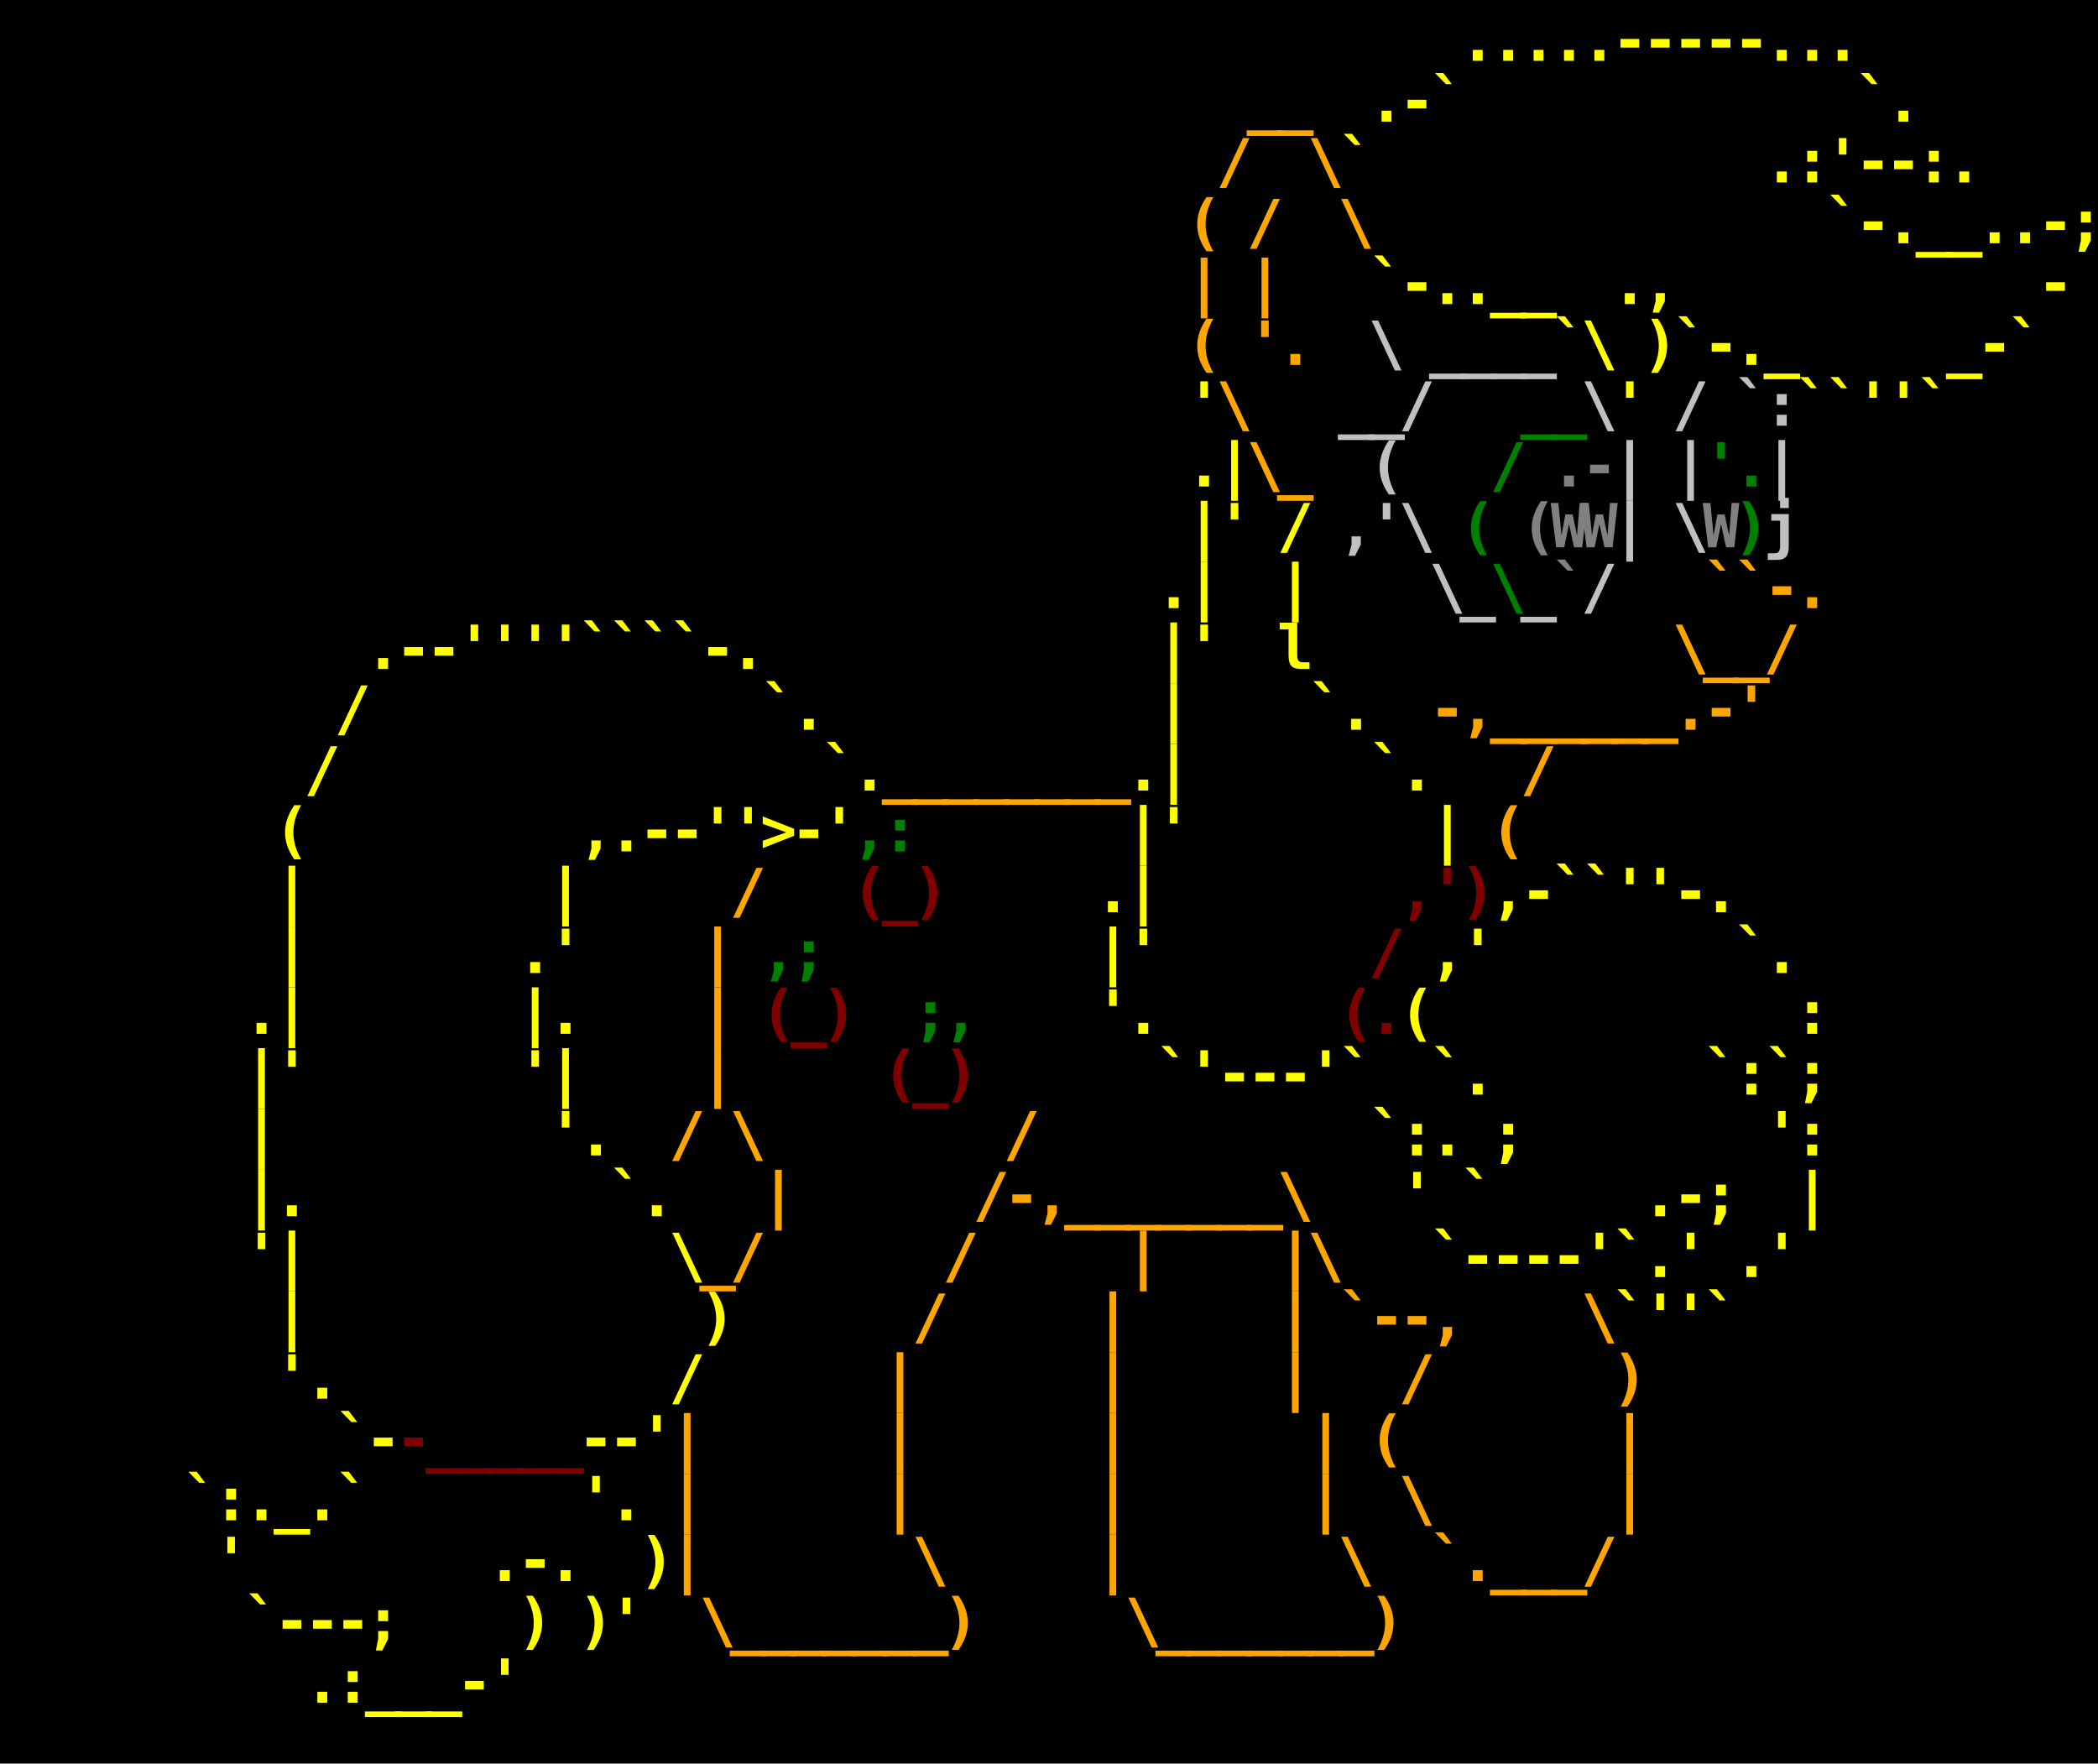
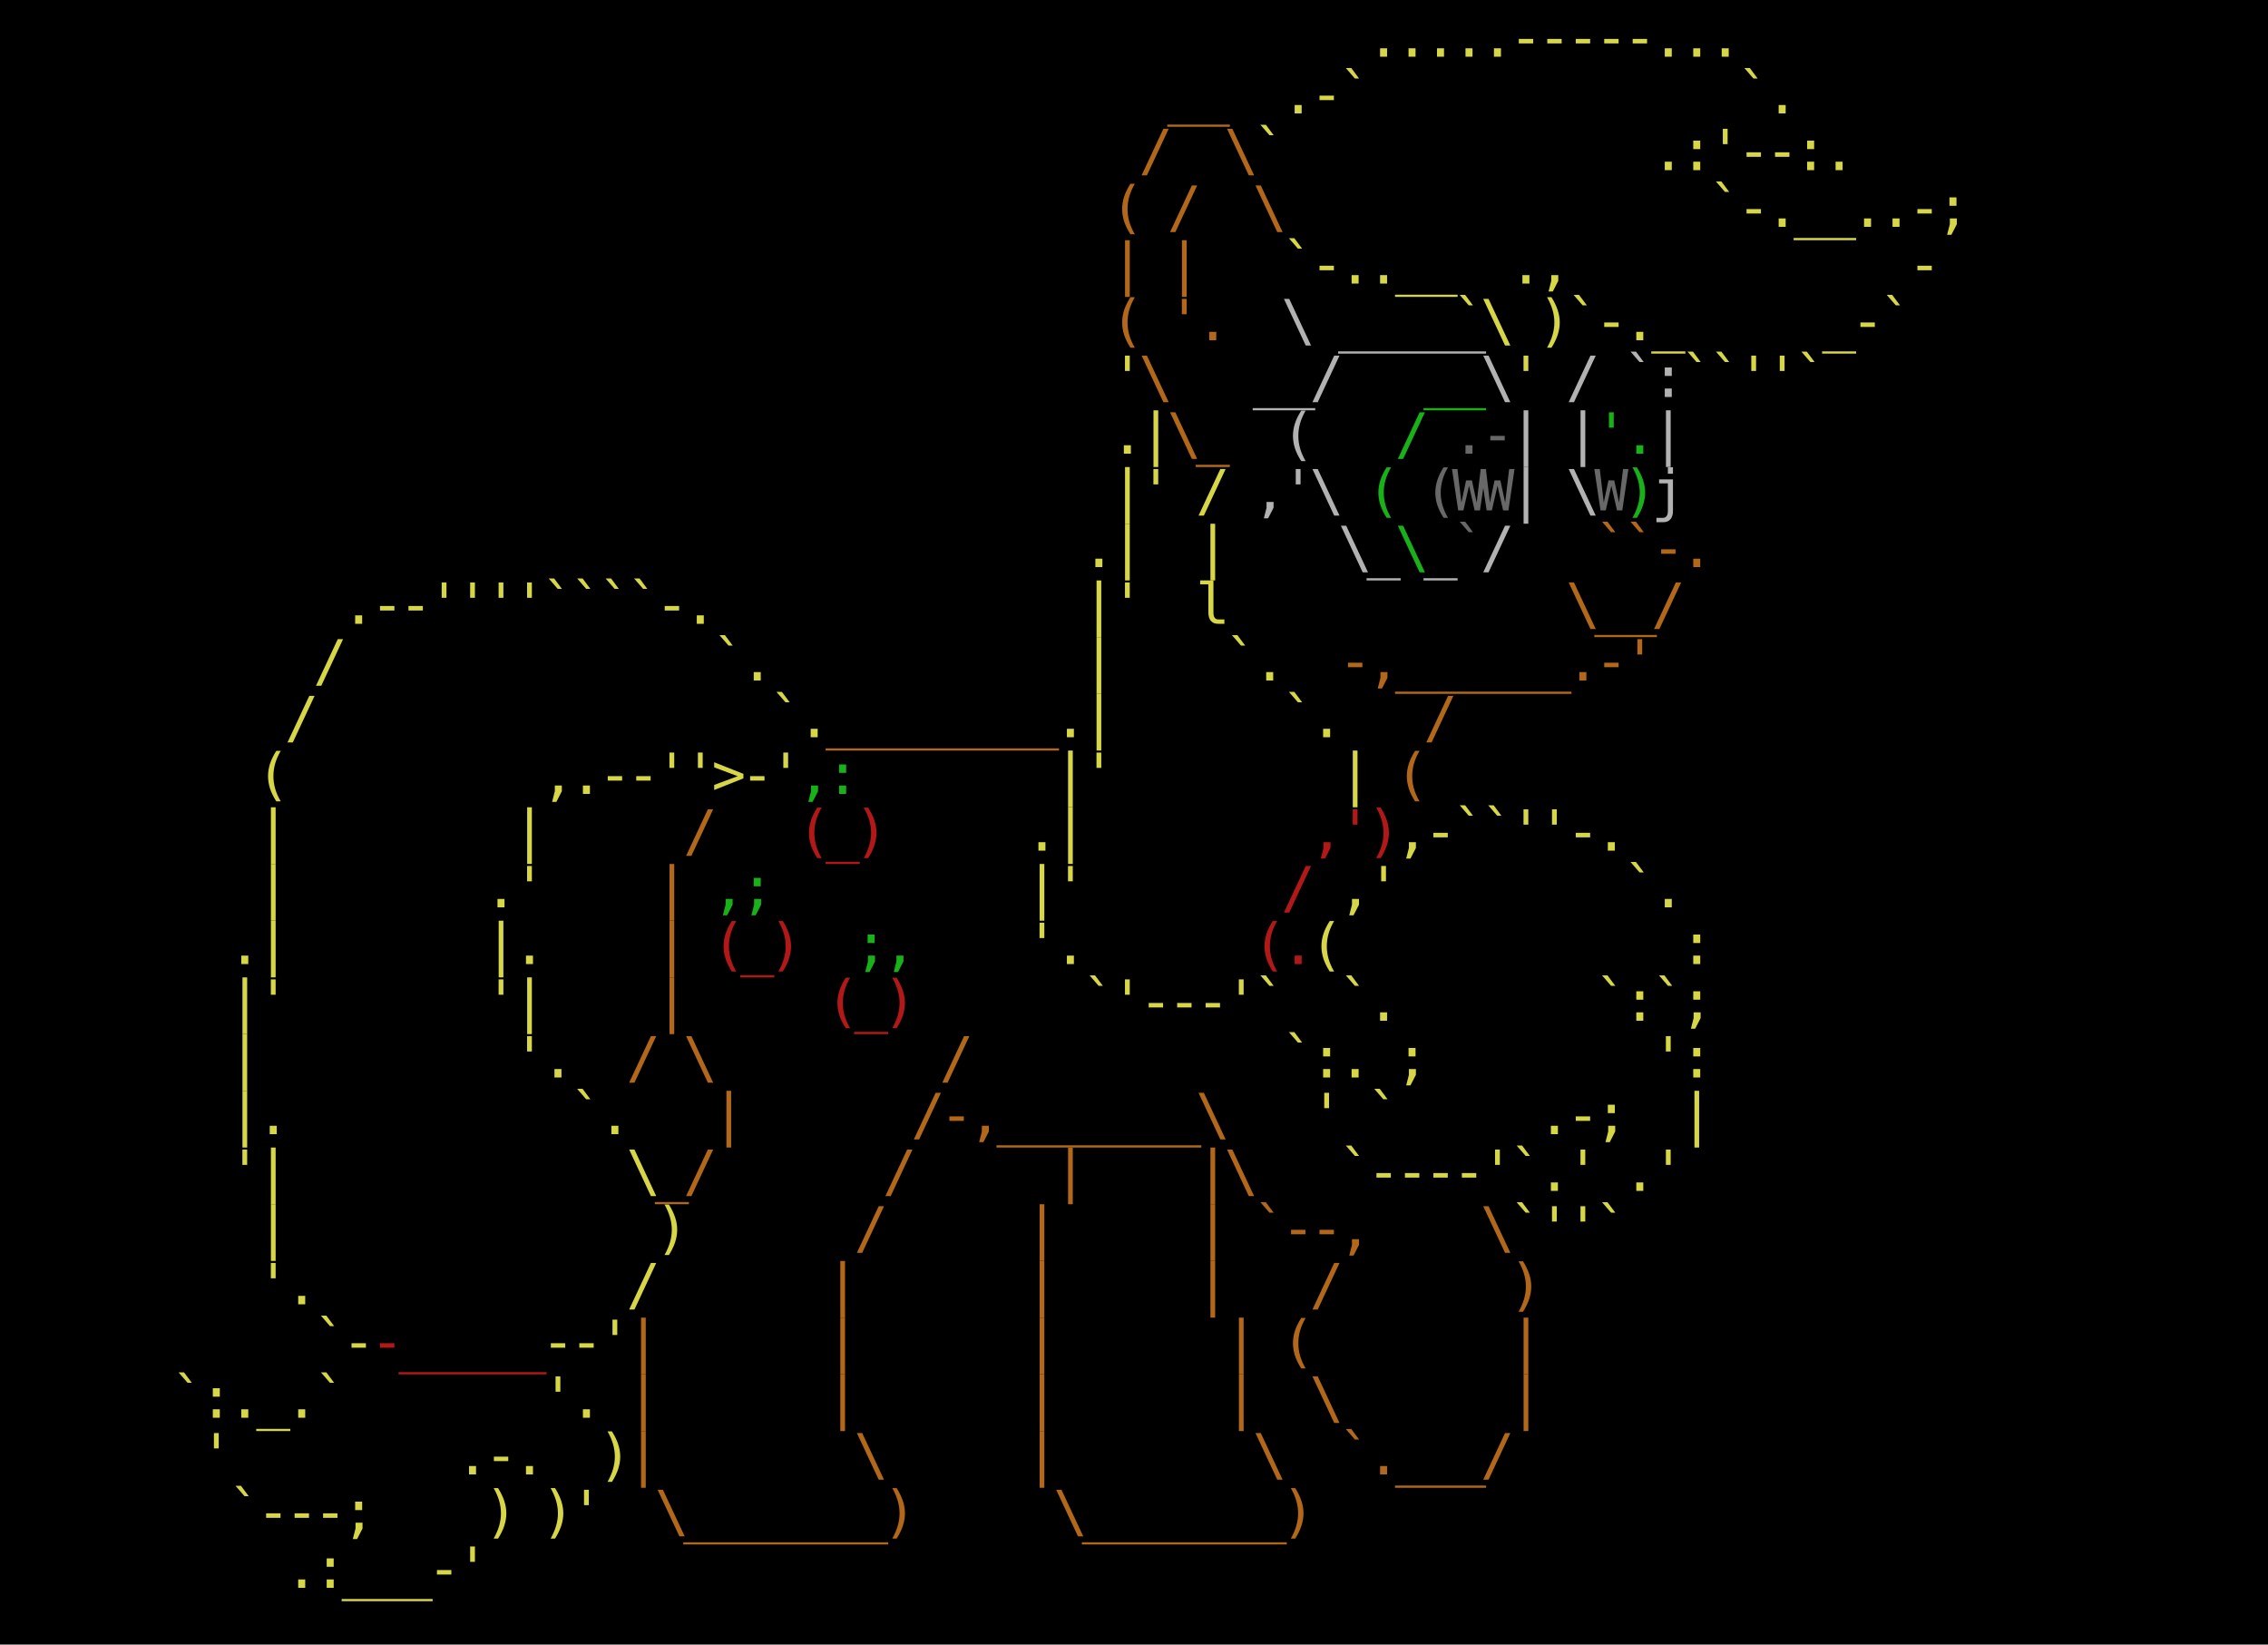
- <svg xmlns="http://www.w3.org/2000/svg" width="414" height="348">
-   <rect style="fill:black;stroke:none;" width="414" height="348" x="0" y="0" />
-   <text y="0" x="0" style="font-family:monospace;font-size:12px;font-weight:bold;">
-     <tspan x="288" y="12" style="fill:yellow;">.</tspan>
-     <tspan x="294" y="12" style="fill:yellow;">.</tspan>
-     <tspan x="300" y="12" style="fill:yellow;">.</tspan>
-     <tspan x="306" y="12" style="fill:yellow;">.</tspan>
-     <tspan x="312" y="12" style="fill:yellow;">.</tspan>
-     <tspan x="318" y="12" style="fill:yellow;">-</tspan>
-     <tspan x="324" y="12" style="fill:yellow;">-</tspan>
-     <tspan x="330" y="12" style="fill:yellow;">-</tspan>
-     <tspan x="336" y="12" style="fill:yellow;">-</tspan>
-     <tspan x="342" y="12" style="fill:yellow;">-</tspan>
-     <tspan x="348" y="12" style="fill:yellow;">.</tspan>
-     <tspan x="354" y="12" style="fill:yellow;">.</tspan>
-     <tspan x="360" y="12" style="fill:yellow;">.</tspan>
-     <tspan x="246" y="24" style="fill:orange;">_</tspan>
-     <tspan x="252" y="24" style="fill:orange;">_</tspan>
-     <tspan x="270" y="24" style="fill:yellow;">.</tspan>
-     <tspan x="276" y="24" style="fill:yellow;">-</tspan>
-     <tspan x="282" y="24" style="fill:yellow;">`</tspan>
-     <tspan x="366" y="24" style="fill:yellow;">`</tspan>
-     <tspan x="372" y="24" style="fill:yellow;">.</tspan>
-     <tspan x="240" y="36" style="fill:orange;">/</tspan>
-     <tspan x="258" y="36" style="fill:orange;">\</tspan>
-     <tspan x="264" y="36" style="fill:yellow;">`</tspan>
-     <tspan x="348" y="36" style="fill:yellow;">.</tspan>
-     <tspan x="354" y="36" style="fill:yellow;">:</tspan>
-     <tspan x="360" y="36" style="fill:yellow;">'</tspan>
-     <tspan x="366" y="36" style="fill:yellow;">-</tspan>
-     <tspan x="372" y="36" style="fill:yellow;">-</tspan>
-     <tspan x="378" y="36" style="fill:yellow;">:</tspan>
-     <tspan x="384" y="36" style="fill:yellow;">.</tspan>
-     <tspan x="234" y="48" style="fill:orange;">(</tspan>
-     <tspan x="246" y="48" style="fill:orange;">/</tspan>
-     <tspan x="264" y="48" style="fill:orange;">\</tspan>
-     <tspan x="360" y="48" style="fill:yellow;">`</tspan>
-     <tspan x="366" y="48" style="fill:yellow;">-</tspan>
-     <tspan x="372" y="48" style="fill:yellow;">.</tspan>
-     <tspan x="378" y="48" style="fill:yellow;">_</tspan>
-     <tspan x="384" y="48" style="fill:yellow;">_</tspan>
-     <tspan x="390" y="48" style="fill:yellow;">.</tspan>
-     <tspan x="396" y="48" style="fill:yellow;">.</tspan>
-     <tspan x="402" y="48" style="fill:yellow;">-</tspan>
-     <tspan x="408" y="48" style="fill:yellow;">;</tspan>
-     <tspan x="234" y="60" style="fill:orange;">|</tspan>
-     <tspan x="246" y="60" style="fill:orange;">|</tspan>
-     <tspan x="270" y="60" style="fill:yellow;">`</tspan>
-     <tspan x="276" y="60" style="fill:yellow;">-</tspan>
-     <tspan x="282" y="60" style="fill:yellow;">.</tspan>
-     <tspan x="288" y="60" style="fill:yellow;">.</tspan>
-     <tspan x="294" y="60" style="fill:yellow;">_</tspan>
-     <tspan x="300" y="60" style="fill:yellow;">_</tspan>
-     <tspan x="318" y="60" style="fill:yellow;">.</tspan>
-     <tspan x="324" y="60" style="fill:yellow;">,</tspan>
-     <tspan x="402" y="60" style="fill:yellow;">-</tspan>
-     <tspan x="234" y="72" style="fill:orange;">(</tspan>
-     <tspan x="246" y="72" style="fill:orange;">'</tspan>
-     <tspan x="252" y="72" style="fill:orange;">.</tspan>
-     <tspan x="270" y="72" style="fill:silver;">\</tspan>
-     <tspan x="282" y="72" style="fill:silver;">_</tspan>
-     <tspan x="288" y="72" style="fill:silver;">_</tspan>
-     <tspan x="294" y="72" style="fill:silver;">_</tspan>
-     <tspan x="300" y="72" style="fill:silver;">_</tspan>
-     <tspan x="306" y="72" style="fill:yellow;">`</tspan>
-     <tspan x="312" y="72" style="fill:yellow;">\</tspan>
-     <tspan x="324" y="72" style="fill:yellow;">)</tspan>
-     <tspan x="330" y="72" style="fill:yellow;">`</tspan>
-     <tspan x="336" y="72" style="fill:yellow;">-</tspan>
-     <tspan x="342" y="72" style="fill:yellow;">.</tspan>
-     <tspan x="348" y="72" style="fill:yellow;">_</tspan>
-     <tspan x="384" y="72" style="fill:yellow;">_</tspan>
-     <tspan x="390" y="72" style="fill:yellow;">-</tspan>
-     <tspan x="396" y="72" style="fill:yellow;">`</tspan>
-     <tspan x="234" y="84" style="fill:yellow;">'</tspan>
-     <tspan x="240" y="84" style="fill:orange;">\</tspan>
-     <tspan x="264" y="84" style="fill:silver;">_</tspan>
-     <tspan x="270" y="84" style="fill:silver;">_</tspan>
-     <tspan x="276" y="84" style="fill:silver;">/</tspan>
-     <tspan x="300" y="84" style="fill:green;">_</tspan>
-     <tspan x="306" y="84" style="fill:green;">_</tspan>
-     <tspan x="312" y="84" style="fill:silver;">\</tspan>
-     <tspan x="318" y="84" style="fill:yellow;">'</tspan>
-     <tspan x="330" y="84" style="fill:silver;">/</tspan>
-     <tspan x="342" y="84" style="fill:silver;">`</tspan>
-     <tspan x="348" y="84" style="fill:silver;">:</tspan>
-     <tspan x="354" y="84" style="fill:yellow;">`</tspan>
-     <tspan x="360" y="84" style="fill:yellow;">`</tspan>
-     <tspan x="366" y="84" style="fill:yellow;">'</tspan>
-     <tspan x="372" y="84" style="fill:yellow;">'</tspan>
-     <tspan x="378" y="84" style="fill:yellow;">`</tspan>
-     <tspan x="234" y="96" style="fill:yellow;">.</tspan>
-     <tspan x="240" y="96" style="fill:yellow;">|</tspan>
-     <tspan x="246" y="96" style="fill:orange;">\</tspan>
-     <tspan x="252" y="96" style="fill:orange;">_</tspan>
-     <tspan x="270" y="96" style="fill:silver;">(</tspan>
-     <tspan x="294" y="96" style="fill:green;">/</tspan>
-     <tspan x="306" y="96" style="fill:gray;">.</tspan>
-     <tspan x="312" y="96" style="fill:gray;">-</tspan>
-     <tspan x="318" y="96" style="fill:silver;">|</tspan>
-     <tspan x="330" y="96" style="fill:silver;">|</tspan>
-     <tspan x="336" y="96" style="fill:green;">'</tspan>
-     <tspan x="342" y="96" style="fill:green;">.</tspan>
-     <tspan x="348" y="96" style="fill:silver;">|</tspan>
-     <tspan x="234" y="108" style="fill:yellow;">|</tspan>
-     <tspan x="240" y="108" style="fill:yellow;">'</tspan>
-     <tspan x="252" y="108" style="fill:yellow;">/</tspan>
-     <tspan x="264" y="108" style="fill:silver;">,</tspan>
-     <tspan x="270" y="108" style="fill:silver;">'</tspan>
-     <tspan x="276" y="108" style="fill:silver;">\</tspan>
-     <tspan x="288" y="108" style="fill:green;">(</tspan>
-     <tspan x="300" y="108" style="fill:gray;">(</tspan>
-     <tspan x="306" y="108" style="fill:gray;">W</tspan>
-     <tspan x="312" y="108" style="fill:gray;">W</tspan>
-     <tspan x="318" y="108" style="fill:silver;">|</tspan>
-     <tspan x="330" y="108" style="fill:silver;">\</tspan>
-     <tspan x="336" y="108" style="fill:gray;">W</tspan>
-     <tspan x="342" y="108" style="fill:green;">)</tspan>
-     <tspan x="348" y="108" style="fill:silver;">j</tspan>
-     <tspan x="228" y="120" style="fill:yellow;">.</tspan>
-     <tspan x="234" y="120" style="fill:yellow;">|</tspan>
-     <tspan x="252" y="120" style="fill:yellow;">|</tspan>
-     <tspan x="282" y="120" style="fill:silver;">\</tspan>
-     <tspan x="288" y="120" style="fill:silver;">_</tspan>
-     <tspan x="294" y="120" style="fill:green;">\</tspan>
-     <tspan x="300" y="120" style="fill:silver;">_</tspan>
-     <tspan x="306" y="120" style="fill:gray;">`</tspan>
-     <tspan x="312" y="120" style="fill:silver;">/</tspan>
-     <tspan x="336" y="120" style="fill:orange;">`</tspan>
-     <tspan x="342" y="120" style="fill:orange;">`</tspan>
-     <tspan x="348" y="120" style="fill:orange;">-</tspan>
-     <tspan x="354" y="120" style="fill:orange;">.</tspan>
-     <tspan x="72" y="132" style="fill:yellow;">.</tspan>
-     <tspan x="78" y="132" style="fill:yellow;">-</tspan>
-     <tspan x="84" y="132" style="fill:yellow;">-</tspan>
-     <tspan x="90" y="132" style="fill:yellow;">'</tspan>
-     <tspan x="96" y="132" style="fill:yellow;">'</tspan>
-     <tspan x="102" y="132" style="fill:yellow;">'</tspan>
-     <tspan x="108" y="132" style="fill:yellow;">'</tspan>
-     <tspan x="114" y="132" style="fill:yellow;">`</tspan>
-     <tspan x="120" y="132" style="fill:yellow;">`</tspan>
-     <tspan x="126" y="132" style="fill:yellow;">`</tspan>
-     <tspan x="132" y="132" style="fill:yellow;">`</tspan>
-     <tspan x="138" y="132" style="fill:yellow;">-</tspan>
-     <tspan x="144" y="132" style="fill:yellow;">.</tspan>
-     <tspan x="228" y="132" style="fill:yellow;">|</tspan>
-     <tspan x="234" y="132" style="fill:yellow;">'</tspan>
-     <tspan x="252" y="132" style="fill:yellow;">l</tspan>
-     <tspan x="330" y="132" style="fill:orange;">\</tspan>
-     <tspan x="336" y="132" style="fill:orange;">_</tspan>
-     <tspan x="342" y="132" style="fill:orange;">_</tspan>
-     <tspan x="348" y="132" style="fill:orange;">/</tspan>
-     <tspan x="66" y="144" style="fill:yellow;">/</tspan>
-     <tspan x="150" y="144" style="fill:yellow;">`</tspan>
-     <tspan x="156" y="144" style="fill:yellow;">.</tspan>
-     <tspan x="228" y="144" style="fill:yellow;">|</tspan>
-     <tspan x="258" y="144" style="fill:yellow;">`</tspan>
-     <tspan x="264" y="144" style="fill:yellow;">.</tspan>
-     <tspan x="282" y="144" style="fill:orange;">-</tspan>
-     <tspan x="288" y="144" style="fill:orange;">,</tspan>
-     <tspan x="294" y="144" style="fill:orange;">_</tspan>
-     <tspan x="300" y="144" style="fill:orange;">_</tspan>
-     <tspan x="306" y="144" style="fill:orange;">_</tspan>
-     <tspan x="312" y="144" style="fill:orange;">_</tspan>
-     <tspan x="318" y="144" style="fill:orange;">_</tspan>
-     <tspan x="324" y="144" style="fill:orange;">_</tspan>
-     <tspan x="330" y="144" style="fill:orange;">.</tspan>
-     <tspan x="336" y="144" style="fill:orange;">-</tspan>
-     <tspan x="342" y="144" style="fill:orange;">'</tspan>
-     <tspan x="60" y="156" style="fill:yellow;">/</tspan>
-     <tspan x="162" y="156" style="fill:yellow;">`</tspan>
-     <tspan x="168" y="156" style="fill:yellow;">.</tspan>
-     <tspan x="174" y="156" style="fill:orange;">_</tspan>
-     <tspan x="180" y="156" style="fill:orange;">_</tspan>
-     <tspan x="186" y="156" style="fill:orange;">_</tspan>
-     <tspan x="192" y="156" style="fill:orange;">_</tspan>
-     <tspan x="198" y="156" style="fill:orange;">_</tspan>
-     <tspan x="204" y="156" style="fill:orange;">_</tspan>
-     <tspan x="210" y="156" style="fill:orange;">_</tspan>
-     <tspan x="216" y="156" style="fill:orange;">_</tspan>
-     <tspan x="222" y="156" style="fill:yellow;">.</tspan>
-     <tspan x="228" y="156" style="fill:yellow;">|</tspan>
-     <tspan x="270" y="156" style="fill:yellow;">`</tspan>
-     <tspan x="276" y="156" style="fill:yellow;">.</tspan>
-     <tspan x="300" y="156" style="fill:orange;">/</tspan>
-     <tspan x="54" y="168" style="fill:yellow;">(</tspan>
-     <tspan x="114" y="168" style="fill:yellow;">,</tspan>
-     <tspan x="120" y="168" style="fill:yellow;">.</tspan>
-     <tspan x="126" y="168" style="fill:yellow;">-</tspan>
-     <tspan x="132" y="168" style="fill:yellow;">-</tspan>
-     <tspan x="138" y="168" style="fill:yellow;">'</tspan>
-     <tspan x="144" y="168" style="fill:yellow;">'</tspan>
-     <tspan x="150" y="168" style="fill:yellow;">&gt;</tspan>
-     <tspan x="156" y="168" style="fill:yellow;">-</tspan>
-     <tspan x="162" y="168" style="fill:yellow;">'</tspan>
-     <tspan x="168" y="168" style="fill:green;">,</tspan>
-     <tspan x="174" y="168" style="fill:green;">:</tspan>
-     <tspan x="222" y="168" style="fill:yellow;">|</tspan>
-     <tspan x="228" y="168" style="fill:yellow;">'</tspan>
-     <tspan x="282" y="168" style="fill:yellow;">|</tspan>
-     <tspan x="294" y="168" style="fill:orange;">(</tspan>
-     <tspan x="54" y="180" style="fill:yellow;">|</tspan>
-     <tspan x="108" y="180" style="fill:yellow;">|</tspan>
-     <tspan x="144" y="180" style="fill:orange;">/</tspan>
-     <tspan x="168" y="180" style="fill:maroon;">(</tspan>
-     <tspan x="174" y="180" style="fill:maroon;">_</tspan>
-     <tspan x="180" y="180" style="fill:maroon;">)</tspan>
-     <tspan x="216" y="180" style="fill:yellow;">.</tspan>
-     <tspan x="222" y="180" style="fill:yellow;">|</tspan>
-     <tspan x="276" y="180" style="fill:maroon;">,</tspan>
-     <tspan x="282" y="180" style="fill:maroon;">'</tspan>
-     <tspan x="288" y="180" style="fill:maroon;">)</tspan>
-     <tspan x="294" y="180" style="fill:yellow;">,</tspan>
-     <tspan x="300" y="180" style="fill:yellow;">-</tspan>
-     <tspan x="306" y="180" style="fill:yellow;">`</tspan>
-     <tspan x="312" y="180" style="fill:yellow;">`</tspan>
-     <tspan x="318" y="180" style="fill:yellow;">'</tspan>
-     <tspan x="324" y="180" style="fill:yellow;">'</tspan>
-     <tspan x="330" y="180" style="fill:yellow;">-</tspan>
-     <tspan x="336" y="180" style="fill:yellow;">.</tspan>
-     <tspan x="54" y="192" style="fill:yellow;">|</tspan>
-     <tspan x="102" y="192" style="fill:yellow;">.</tspan>
-     <tspan x="108" y="192" style="fill:yellow;">'</tspan>
-     <tspan x="138" y="192" style="fill:orange;">|</tspan>
-     <tspan x="150" y="192" style="fill:green;">,</tspan>
-     <tspan x="156" y="192" style="fill:green;">;</tspan>
-     <tspan x="216" y="192" style="fill:yellow;">|</tspan>
-     <tspan x="222" y="192" style="fill:yellow;">'</tspan>
-     <tspan x="270" y="192" style="fill:maroon;">/</tspan>
-     <tspan x="282" y="192" style="fill:yellow;">,</tspan>
-     <tspan x="288" y="192" style="fill:yellow;">'</tspan>
-     <tspan x="342" y="192" style="fill:yellow;">`</tspan>
-     <tspan x="348" y="192" style="fill:yellow;">.</tspan>
-     <tspan x="48" y="204" style="fill:yellow;">.</tspan>
-     <tspan x="54" y="204" style="fill:yellow;">|</tspan>
-     <tspan x="102" y="204" style="fill:yellow;">|</tspan>
-     <tspan x="108" y="204" style="fill:yellow;">.</tspan>
-     <tspan x="138" y="204" style="fill:orange;">|</tspan>
-     <tspan x="150" y="204" style="fill:maroon;">(</tspan>
-     <tspan x="156" y="204" style="fill:maroon;">_</tspan>
-     <tspan x="162" y="204" style="fill:maroon;">)</tspan>
-     <tspan x="180" y="204" style="fill:green;">;</tspan>
-     <tspan x="186" y="204" style="fill:green;">,</tspan>
-     <tspan x="216" y="204" style="fill:yellow;">'</tspan>
-     <tspan x="222" y="204" style="fill:yellow;">.</tspan>
-     <tspan x="264" y="204" style="fill:maroon;">(</tspan>
-     <tspan x="270" y="204" style="fill:maroon;">.</tspan>
-     <tspan x="276" y="204" style="fill:yellow;">(</tspan>
-     <tspan x="354" y="204" style="fill:yellow;">:</tspan>
-     <tspan x="48" y="216" style="fill:yellow;">|</tspan>
-     <tspan x="54" y="216" style="fill:yellow;">'</tspan>
-     <tspan x="102" y="216" style="fill:yellow;">'</tspan>
-     <tspan x="108" y="216" style="fill:yellow;">|</tspan>
-     <tspan x="138" y="216" style="fill:orange;">|</tspan>
-     <tspan x="174" y="216" style="fill:maroon;">(</tspan>
-     <tspan x="180" y="216" style="fill:maroon;">_</tspan>
-     <tspan x="186" y="216" style="fill:maroon;">)</tspan>
-     <tspan x="228" y="216" style="fill:yellow;">`</tspan>
-     <tspan x="234" y="216" style="fill:yellow;">'</tspan>
-     <tspan x="240" y="216" style="fill:yellow;">-</tspan>
-     <tspan x="246" y="216" style="fill:yellow;">-</tspan>
-     <tspan x="252" y="216" style="fill:yellow;">-</tspan>
-     <tspan x="258" y="216" style="fill:yellow;">'</tspan>
-     <tspan x="264" y="216" style="fill:yellow;">`</tspan>
-     <tspan x="282" y="216" style="fill:yellow;">`</tspan>
-     <tspan x="288" y="216" style="fill:yellow;">.</tspan>
-     <tspan x="336" y="216" style="fill:yellow;">`</tspan>
-     <tspan x="342" y="216" style="fill:yellow;">:</tspan>
-     <tspan x="348" y="216" style="fill:yellow;">`</tspan>
-     <tspan x="354" y="216" style="fill:yellow;">;</tspan>
-     <tspan x="48" y="228" style="fill:yellow;">|</tspan>
-     <tspan x="108" y="228" style="fill:yellow;">'</tspan>
-     <tspan x="114" y="228" style="fill:yellow;">.</tspan>
-     <tspan x="132" y="228" style="fill:orange;">/</tspan>
-     <tspan x="144" y="228" style="fill:orange;">\</tspan>
-     <tspan x="198" y="228" style="fill:orange;">/</tspan>
-     <tspan x="270" y="228" style="fill:yellow;">`</tspan>
-     <tspan x="276" y="228" style="fill:yellow;">:</tspan>
-     <tspan x="282" y="228" style="fill:yellow;">.</tspan>
-     <tspan x="294" y="228" style="fill:yellow;">;</tspan>
-     <tspan x="348" y="228" style="fill:yellow;">'</tspan>
-     <tspan x="354" y="228" style="fill:yellow;">:</tspan>
-     <tspan x="48" y="240" style="fill:yellow;">|</tspan>
-     <tspan x="54" y="240" style="fill:yellow;">.</tspan>
-     <tspan x="120" y="240" style="fill:yellow;">`</tspan>
-     <tspan x="126" y="240" style="fill:yellow;">.</tspan>
-     <tspan x="150" y="240" style="fill:orange;">|</tspan>
-     <tspan x="192" y="240" style="fill:orange;">/</tspan>
-     <tspan x="198" y="240" style="fill:orange;">-</tspan>
-     <tspan x="204" y="240" style="fill:orange;">,</tspan>
-     <tspan x="210" y="240" style="fill:orange;">_</tspan>
-     <tspan x="216" y="240" style="fill:orange;">_</tspan>
-     <tspan x="222" y="240" style="fill:orange;">_</tspan>
-     <tspan x="228" y="240" style="fill:orange;">_</tspan>
-     <tspan x="234" y="240" style="fill:orange;">_</tspan>
-     <tspan x="240" y="240" style="fill:orange;">_</tspan>
-     <tspan x="246" y="240" style="fill:orange;">_</tspan>
-     <tspan x="252" y="240" style="fill:orange;">\</tspan>
-     <tspan x="276" y="240" style="fill:yellow;">'</tspan>
-     <tspan x="288" y="240" style="fill:yellow;">`</tspan>
-     <tspan x="324" y="240" style="fill:yellow;">.</tspan>
-     <tspan x="330" y="240" style="fill:yellow;">-</tspan>
-     <tspan x="336" y="240" style="fill:yellow;">;</tspan>
-     <tspan x="354" y="240" style="fill:yellow;">|</tspan>
-     <tspan x="48" y="252" style="fill:yellow;">'</tspan>
-     <tspan x="54" y="252" style="fill:yellow;">|</tspan>
-     <tspan x="132" y="252" style="fill:yellow;">\</tspan>
-     <tspan x="138" y="252" style="fill:orange;">_</tspan>
-     <tspan x="144" y="252" style="fill:orange;">/</tspan>
-     <tspan x="186" y="252" style="fill:orange;">/</tspan>
-     <tspan x="222" y="252" style="fill:orange;">|</tspan>
-     <tspan x="252" y="252" style="fill:orange;">|</tspan>
-     <tspan x="258" y="252" style="fill:orange;">\</tspan>
-     <tspan x="282" y="252" style="fill:yellow;">`</tspan>
-     <tspan x="288" y="252" style="fill:yellow;">-</tspan>
-     <tspan x="294" y="252" style="fill:yellow;">-</tspan>
-     <tspan x="300" y="252" style="fill:yellow;">-</tspan>
-     <tspan x="306" y="252" style="fill:yellow;">-</tspan>
-     <tspan x="312" y="252" style="fill:yellow;">'</tspan>
-     <tspan x="318" y="252" style="fill:yellow;">`</tspan>
-     <tspan x="324" y="252" style="fill:yellow;">.</tspan>
-     <tspan x="330" y="252" style="fill:yellow;">'</tspan>
-     <tspan x="342" y="252" style="fill:yellow;">.</tspan>
-     <tspan x="348" y="252" style="fill:yellow;">'</tspan>
-     <tspan x="54" y="264" style="fill:yellow;">|</tspan>
-     <tspan x="138" y="264" style="fill:yellow;">)</tspan>
-     <tspan x="180" y="264" style="fill:orange;">/</tspan>
-     <tspan x="216" y="264" style="fill:orange;">|</tspan>
-     <tspan x="252" y="264" style="fill:orange;">|</tspan>
-     <tspan x="264" y="264" style="fill:orange;">`</tspan>
-     <tspan x="270" y="264" style="fill:orange;">-</tspan>
-     <tspan x="276" y="264" style="fill:orange;">-</tspan>
-     <tspan x="282" y="264" style="fill:orange;">,</tspan>
-     <tspan x="312" y="264" style="fill:orange;">\</tspan>
-     <tspan x="318" y="264" style="fill:yellow;">`</tspan>
-     <tspan x="324" y="264" style="fill:yellow;">'</tspan>
-     <tspan x="330" y="264" style="fill:yellow;">'</tspan>
-     <tspan x="336" y="264" style="fill:yellow;">`</tspan>
-     <tspan x="54" y="276" style="fill:yellow;">'</tspan>
-     <tspan x="60" y="276" style="fill:yellow;">.</tspan>
-     <tspan x="132" y="276" style="fill:yellow;">/</tspan>
-     <tspan x="174" y="276" style="fill:orange;">|</tspan>
-     <tspan x="216" y="276" style="fill:orange;">|</tspan>
-     <tspan x="252" y="276" style="fill:orange;">|</tspan>
-     <tspan x="276" y="276" style="fill:orange;">/</tspan>
-     <tspan x="318" y="276" style="fill:orange;">)</tspan>
-     <tspan x="66" y="288" style="fill:yellow;">`</tspan>
-     <tspan x="72" y="288" style="fill:yellow;">-</tspan>
-     <tspan x="78" y="288" style="fill:maroon;">-</tspan>
-     <tspan x="84" y="288" style="fill:maroon;">_</tspan>
-     <tspan x="90" y="288" style="fill:maroon;">_</tspan>
-     <tspan x="96" y="288" style="fill:maroon;">_</tspan>
-     <tspan x="102" y="288" style="fill:maroon;">_</tspan>
-     <tspan x="108" y="288" style="fill:maroon;">_</tspan>
-     <tspan x="114" y="288" style="fill:yellow;">-</tspan>
-     <tspan x="120" y="288" style="fill:yellow;">-</tspan>
-     <tspan x="126" y="288" style="fill:yellow;">'</tspan>
-     <tspan x="132" y="288" style="fill:orange;">|</tspan>
-     <tspan x="174" y="288" style="fill:orange;">|</tspan>
-     <tspan x="216" y="288" style="fill:orange;">|</tspan>
-     <tspan x="258" y="288" style="fill:orange;">|</tspan>
-     <tspan x="270" y="288" style="fill:orange;">(</tspan>
-     <tspan x="318" y="288" style="fill:orange;">|</tspan>
-     <tspan x="36" y="300" style="fill:yellow;">`</tspan>
-     <tspan x="42" y="300" style="fill:yellow;">:</tspan>
-     <tspan x="48" y="300" style="fill:yellow;">.</tspan>
-     <tspan x="54" y="300" style="fill:yellow;">_</tspan>
-     <tspan x="60" y="300" style="fill:yellow;">.</tspan>
-     <tspan x="66" y="300" style="fill:yellow;">`</tspan>
-     <tspan x="114" y="300" style="fill:yellow;">'</tspan>
-     <tspan x="120" y="300" style="fill:yellow;">.</tspan>
-     <tspan x="132" y="300" style="fill:orange;">|</tspan>
-     <tspan x="174" y="300" style="fill:orange;">|</tspan>
-     <tspan x="216" y="300" style="fill:orange;">|</tspan>
-     <tspan x="258" y="300" style="fill:orange;">|</tspan>
-     <tspan x="276" y="300" style="fill:orange;">\</tspan>
-     <tspan x="318" y="300" style="fill:orange;">|</tspan>
-     <tspan x="42" y="312" style="fill:yellow;">'</tspan>
-     <tspan x="96" y="312" style="fill:yellow;">.</tspan>
-     <tspan x="102" y="312" style="fill:yellow;">-</tspan>
-     <tspan x="108" y="312" style="fill:yellow;">.</tspan>
-     <tspan x="126" y="312" style="fill:yellow;">)</tspan>
-     <tspan x="132" y="312" style="fill:orange;">|</tspan>
-     <tspan x="180" y="312" style="fill:orange;">\</tspan>
-     <tspan x="216" y="312" style="fill:orange;">|</tspan>
-     <tspan x="264" y="312" style="fill:orange;">\</tspan>
-     <tspan x="282" y="312" style="fill:orange;">`</tspan>
-     <tspan x="288" y="312" style="fill:orange;">.</tspan>
-     <tspan x="294" y="312" style="fill:orange;">_</tspan>
-     <tspan x="300" y="312" style="fill:orange;">_</tspan>
-     <tspan x="306" y="312" style="fill:orange;">_</tspan>
-     <tspan x="312" y="312" style="fill:orange;">/</tspan>
-     <tspan x="48" y="324" style="fill:yellow;">`</tspan>
-     <tspan x="54" y="324" style="fill:yellow;">-</tspan>
-     <tspan x="60" y="324" style="fill:yellow;">-</tspan>
-     <tspan x="66" y="324" style="fill:yellow;">-</tspan>
-     <tspan x="72" y="324" style="fill:yellow;">;</tspan>
-     <tspan x="102" y="324" style="fill:yellow;">)</tspan>
-     <tspan x="114" y="324" style="fill:yellow;">)</tspan>
-     <tspan x="120" y="324" style="fill:yellow;">'</tspan>
-     <tspan x="138" y="324" style="fill:orange;">\</tspan>
-     <tspan x="144" y="324" style="fill:orange;">_</tspan>
-     <tspan x="150" y="324" style="fill:orange;">_</tspan>
-     <tspan x="156" y="324" style="fill:orange;">_</tspan>
-     <tspan x="162" y="324" style="fill:orange;">_</tspan>
-     <tspan x="168" y="324" style="fill:orange;">_</tspan>
-     <tspan x="174" y="324" style="fill:orange;">_</tspan>
-     <tspan x="180" y="324" style="fill:orange;">_</tspan>
-     <tspan x="186" y="324" style="fill:orange;">)</tspan>
-     <tspan x="222" y="324" style="fill:orange;">\</tspan>
-     <tspan x="228" y="324" style="fill:orange;">_</tspan>
-     <tspan x="234" y="324" style="fill:orange;">_</tspan>
-     <tspan x="240" y="324" style="fill:orange;">_</tspan>
-     <tspan x="246" y="324" style="fill:orange;">_</tspan>
-     <tspan x="252" y="324" style="fill:orange;">_</tspan>
-     <tspan x="258" y="324" style="fill:orange;">_</tspan>
-     <tspan x="264" y="324" style="fill:orange;">_</tspan>
-     <tspan x="270" y="324" style="fill:orange;">)</tspan>
-     <tspan x="60" y="336" style="fill:yellow;">.</tspan>
-     <tspan x="66" y="336" style="fill:yellow;">:</tspan>
-     <tspan x="72" y="336" style="fill:yellow;">_</tspan>
-     <tspan x="78" y="336" style="fill:yellow;">_</tspan>
-     <tspan x="84" y="336" style="fill:yellow;">_</tspan>
-     <tspan x="90" y="336" style="fill:yellow;">-</tspan>
-     <tspan x="96" y="336" style="fill:yellow;">'</tspan>
+ <svg xmlns="http://www.w3.org/2000/svg" width="480.0" height="348">
+   <rect style="fill:#000000;stroke:none;" width="480.0" height="348" x="0" y="0" />
+   <text y="0" x="0" style="font-family:monospace;font-size:12px;font-weight:#b2b2b2;fill:white;fill:#686868;letter-spacing:-1.2px" xml:space="preserve">
+     <tspan x="0" y="12">                                                                                </tspan>
+     <tspan x="0" y="24">                                                                                </tspan>
+     <tspan x="0" y="36">                                                                                </tspan>
+     <tspan x="0" y="48">                                                                                </tspan>
+     <tspan x="0" y="60">                                                                                </tspan>
+     <tspan x="0" y="72">                                                                                </tspan>
+     <tspan x="0" y="84">                                                                                </tspan>
+     <tspan x="0" y="96">                                                   .-                           </tspan>
+     <tspan x="0" y="108">                                                  (WW   W                       </tspan>
+     <tspan x="0" y="120">                                                   ` </tspan>
+     <tspan x="0" y="132"> </tspan>
+   </text>
+   <text y="0" x="0" style="font-family:monospace;font-size:12px;font-weight:#b2b2b2;fill:white;fill:#b21818;letter-spacing:-1.2px" xml:space="preserve">
+     <tspan x="0" y="12">                                                </tspan>
+     <tspan x="0" y="24">                                                </tspan>
+     <tspan x="0" y="36">                                                </tspan>
+     <tspan x="0" y="48">                                                </tspan>
+     <tspan x="0" y="60">                                                </tspan>
+     <tspan x="0" y="72">                                                </tspan>
+     <tspan x="0" y="84">                                                </tspan>
+     <tspan x="0" y="96">                                                </tspan>
+     <tspan x="0" y="108">                                                </tspan>
+     <tspan x="0" y="120">                                                </tspan>
+     <tspan x="0" y="132">                                                </tspan>
+     <tspan x="0" y="144">                                                </tspan>
+     <tspan x="0" y="156">                                                </tspan>
+     <tspan x="0" y="168">                                                </tspan>
+     <tspan x="0" y="180">                            (_)               ,')</tspan>
+     <tspan x="0" y="192">                                             /  </tspan>
+     <tspan x="0" y="204">                         (_)                (.</tspan>
+     <tspan x="0" y="216">                             (_)</tspan>
+     <tspan x="0" y="228">                             </tspan>
+     <tspan x="0" y="240">                             </tspan>
+     <tspan x="0" y="252">                             </tspan>
+     <tspan x="0" y="264">                             </tspan>
+     <tspan x="0" y="276">                             </tspan>
+     <tspan x="0" y="288">             -_____          </tspan>
+   </text>
+   <text y="0" x="0" style="font-family:monospace;font-size:12px;font-weight:#b2b2b2;fill:white;fill:#b2b2b2;letter-spacing:-1.2px" xml:space="preserve">
+     <tspan x="0" y="12">                                                                                </tspan>
+     <tspan x="0" y="24">                                                                                </tspan>
+     <tspan x="0" y="36">                                                                                </tspan>
+     <tspan x="0" y="48">                                                                                </tspan>
+     <tspan x="0" y="60">                                                                                </tspan>
+     <tspan x="0" y="72">                                             \ _____              </tspan>
+     <tspan x="0" y="84">                                            __/     \  / `:      </tspan>
+     <tspan x="0" y="96">                                             (       | |  |                     </tspan>
+     <tspan x="0" y="108">                                            ,'\      | \  j                     </tspan>
+     <tspan x="0" y="120">                                               \_ _ /              </tspan>
+   </text>
+   <text y="0" x="0" style="font-family:monospace;font-size:12px;font-weight:#b2b2b2;fill:white;fill:#b26818;letter-spacing:-1.2px" xml:space="preserve">
+     <tspan x="0" y="12">                                                                                </tspan>
+     <tspan x="0" y="24">                                         __                  </tspan>
+     <tspan x="0" y="36">                                        /  \                 </tspan>
+     <tspan x="0" y="48">                                       ( /  \                 </tspan>
+     <tspan x="0" y="60">                                       | |                       </tspan>
+     <tspan x="0" y="72">                                       ( '.                      </tspan>
+     <tspan x="0" y="84">                                        \                        </tspan>
+     <tspan x="0" y="96">                                         \_                                     </tspan>
+     <tspan x="0" y="108">                                                                 </tspan>
+     <tspan x="0" y="120">                                                        ``-.      </tspan>
+     <tspan x="0" y="132">                                                       \__/</tspan>
+     <tspan x="0" y="144">                                               -,______.-' </tspan>
+     <tspan x="0" y="156">                             ________             /</tspan>
+     <tspan x="0" y="168">                                                 (</tspan>
+     <tspan x="0" y="180">                        /                                  </tspan>
+     <tspan x="0" y="192">                       |                                    </tspan>
+     <tspan x="0" y="204">                       |                                   </tspan>
+     <tspan x="0" y="216">                       |                                    </tspan>
+     <tspan x="0" y="228">                      / \        /                         </tspan>
+     <tspan x="0" y="240">                         |      /-,_______\</tspan>
+     <tspan x="0" y="252">                       _/      /     |    |\                 </tspan>
+     <tspan x="0" y="264">                              /     |     | `--,    \        </tspan>
+     <tspan x="0" y="276">                             |      |     |   /      )     </tspan>
+     <tspan x="0" y="288">                      |      |      |      | (       |     </tspan>
+     <tspan x="0" y="300">                      |      |      |      |  \      |     </tspan>
+     <tspan x="0" y="312">                      |       \     |       \  `.___/      </tspan>
+     <tspan x="0" y="324">                       \_______)     \_______)             </tspan>
+     <tspan x="0" y="336">                                                            </tspan>
+     <tspan x="0" y="348"> </tspan>
+   </text>
+   <text y="0" x="0" style="font-family:monospace;font-size:12px;font-weight:#b2b2b2;fill:white;fill:#18b218;letter-spacing:-1.2px" xml:space="preserve">
+     <tspan x="0" y="12">                                                                                </tspan>
+     <tspan x="0" y="24">                                                                  </tspan>
+     <tspan x="0" y="36">                                                                  </tspan>
+     <tspan x="0" y="48">                                                                 </tspan>
+     <tspan x="0" y="60">                                                                 </tspan>
+     <tspan x="0" y="72">                                                                 </tspan>
+     <tspan x="0" y="84">                                                  __                 </tspan>
+     <tspan x="0" y="96">                                                 /      '.                      </tspan>
+     <tspan x="0" y="108">                                                (        )       </tspan>
+     <tspan x="0" y="120">                                                 \                 </tspan>
+     <tspan x="0" y="144">                                                 </tspan>
+     <tspan x="0" y="156">                                                 </tspan>
+     <tspan x="0" y="168">                            ,:                   </tspan>
+     <tspan x="0" y="180">                                   </tspan>
+     <tspan x="0" y="192">                         ,;</tspan>
+     <tspan x="0" y="204">                              ;,</tspan>
+   </text>
+   <text y="0" x="0" style="font-family:monospace;font-size:12px;font-weight:#b2b2b2;fill:white;fill:#d6d646;letter-spacing:-1.2px" xml:space="preserve">
+     <tspan x="0" y="12">                                                .....-----...           </tspan>
+     <tspan x="0" y="24">                                             .-`             `.         </tspan>
+     <tspan x="0" y="36">                                            `             .:'--:.       </tspan>
+     <tspan x="0" y="48">                                                            `-.__..-;</tspan>
+     <tspan x="0" y="60">                                             `-..__  .,            -  </tspan>
+     <tspan x="0" y="72">                                                   `\ )`-._     _-`  </tspan>
+     <tspan x="0" y="84">                                       '             '     ``''`     </tspan>
+     <tspan x="0" y="96">                                       .|                               </tspan>
+     <tspan x="0" y="108">                                       |' /                             </tspan>
+     <tspan x="0" y="120">                                      .|  |                            </tspan>
+     <tspan x="0" y="132">            .--''''````-.             |'  l                             </tspan>
+     <tspan x="0" y="144">           /             `.           |    `.                           </tspan>
+     <tspan x="0" y="156">          /                `.        .|      `.                         </tspan>
+     <tspan x="0" y="168">         (         ,.--''&gt;-'         |'        |                        </tspan>
+     <tspan x="0" y="180">         |        |                 .|           ,-``''-.              </tspan>
+     <tspan x="0" y="192">         |       .'                 |'         ,'        `.           </tspan>
+     <tspan x="0" y="204">        .|       |.                 '.        (            :          </tspan>
+     <tspan x="0" y="216">        |'       '|                   `'---'`  `.       `:`;          </tspan>
+     <tspan x="0" y="228">        |         '.                         `:. ;        ':           </tspan>
+     <tspan x="0" y="240">        |.          `.                        ' `     .-;  |           </tspan>
+     <tspan x="0" y="252">        '|            \                        `----'`.' .'</tspan>
+     <tspan x="0" y="264">         |             )                             `''`</tspan>
+     <tspan x="0" y="276">         '.           /</tspan>
+     <tspan x="0" y="288">           `-      --' </tspan>
+     <tspan x="0" y="300">      `:._.`       '.</tspan>
+     <tspan x="0" y="312">       '        .-.  ) </tspan>
+     <tspan x="0" y="324">        `---;    ) )'    </tspan>
+     <tspan x="0" y="336">          .:___-'       </tspan>
+     <tspan x="0" y="348">                       </tspan>
  </text>
</svg>
